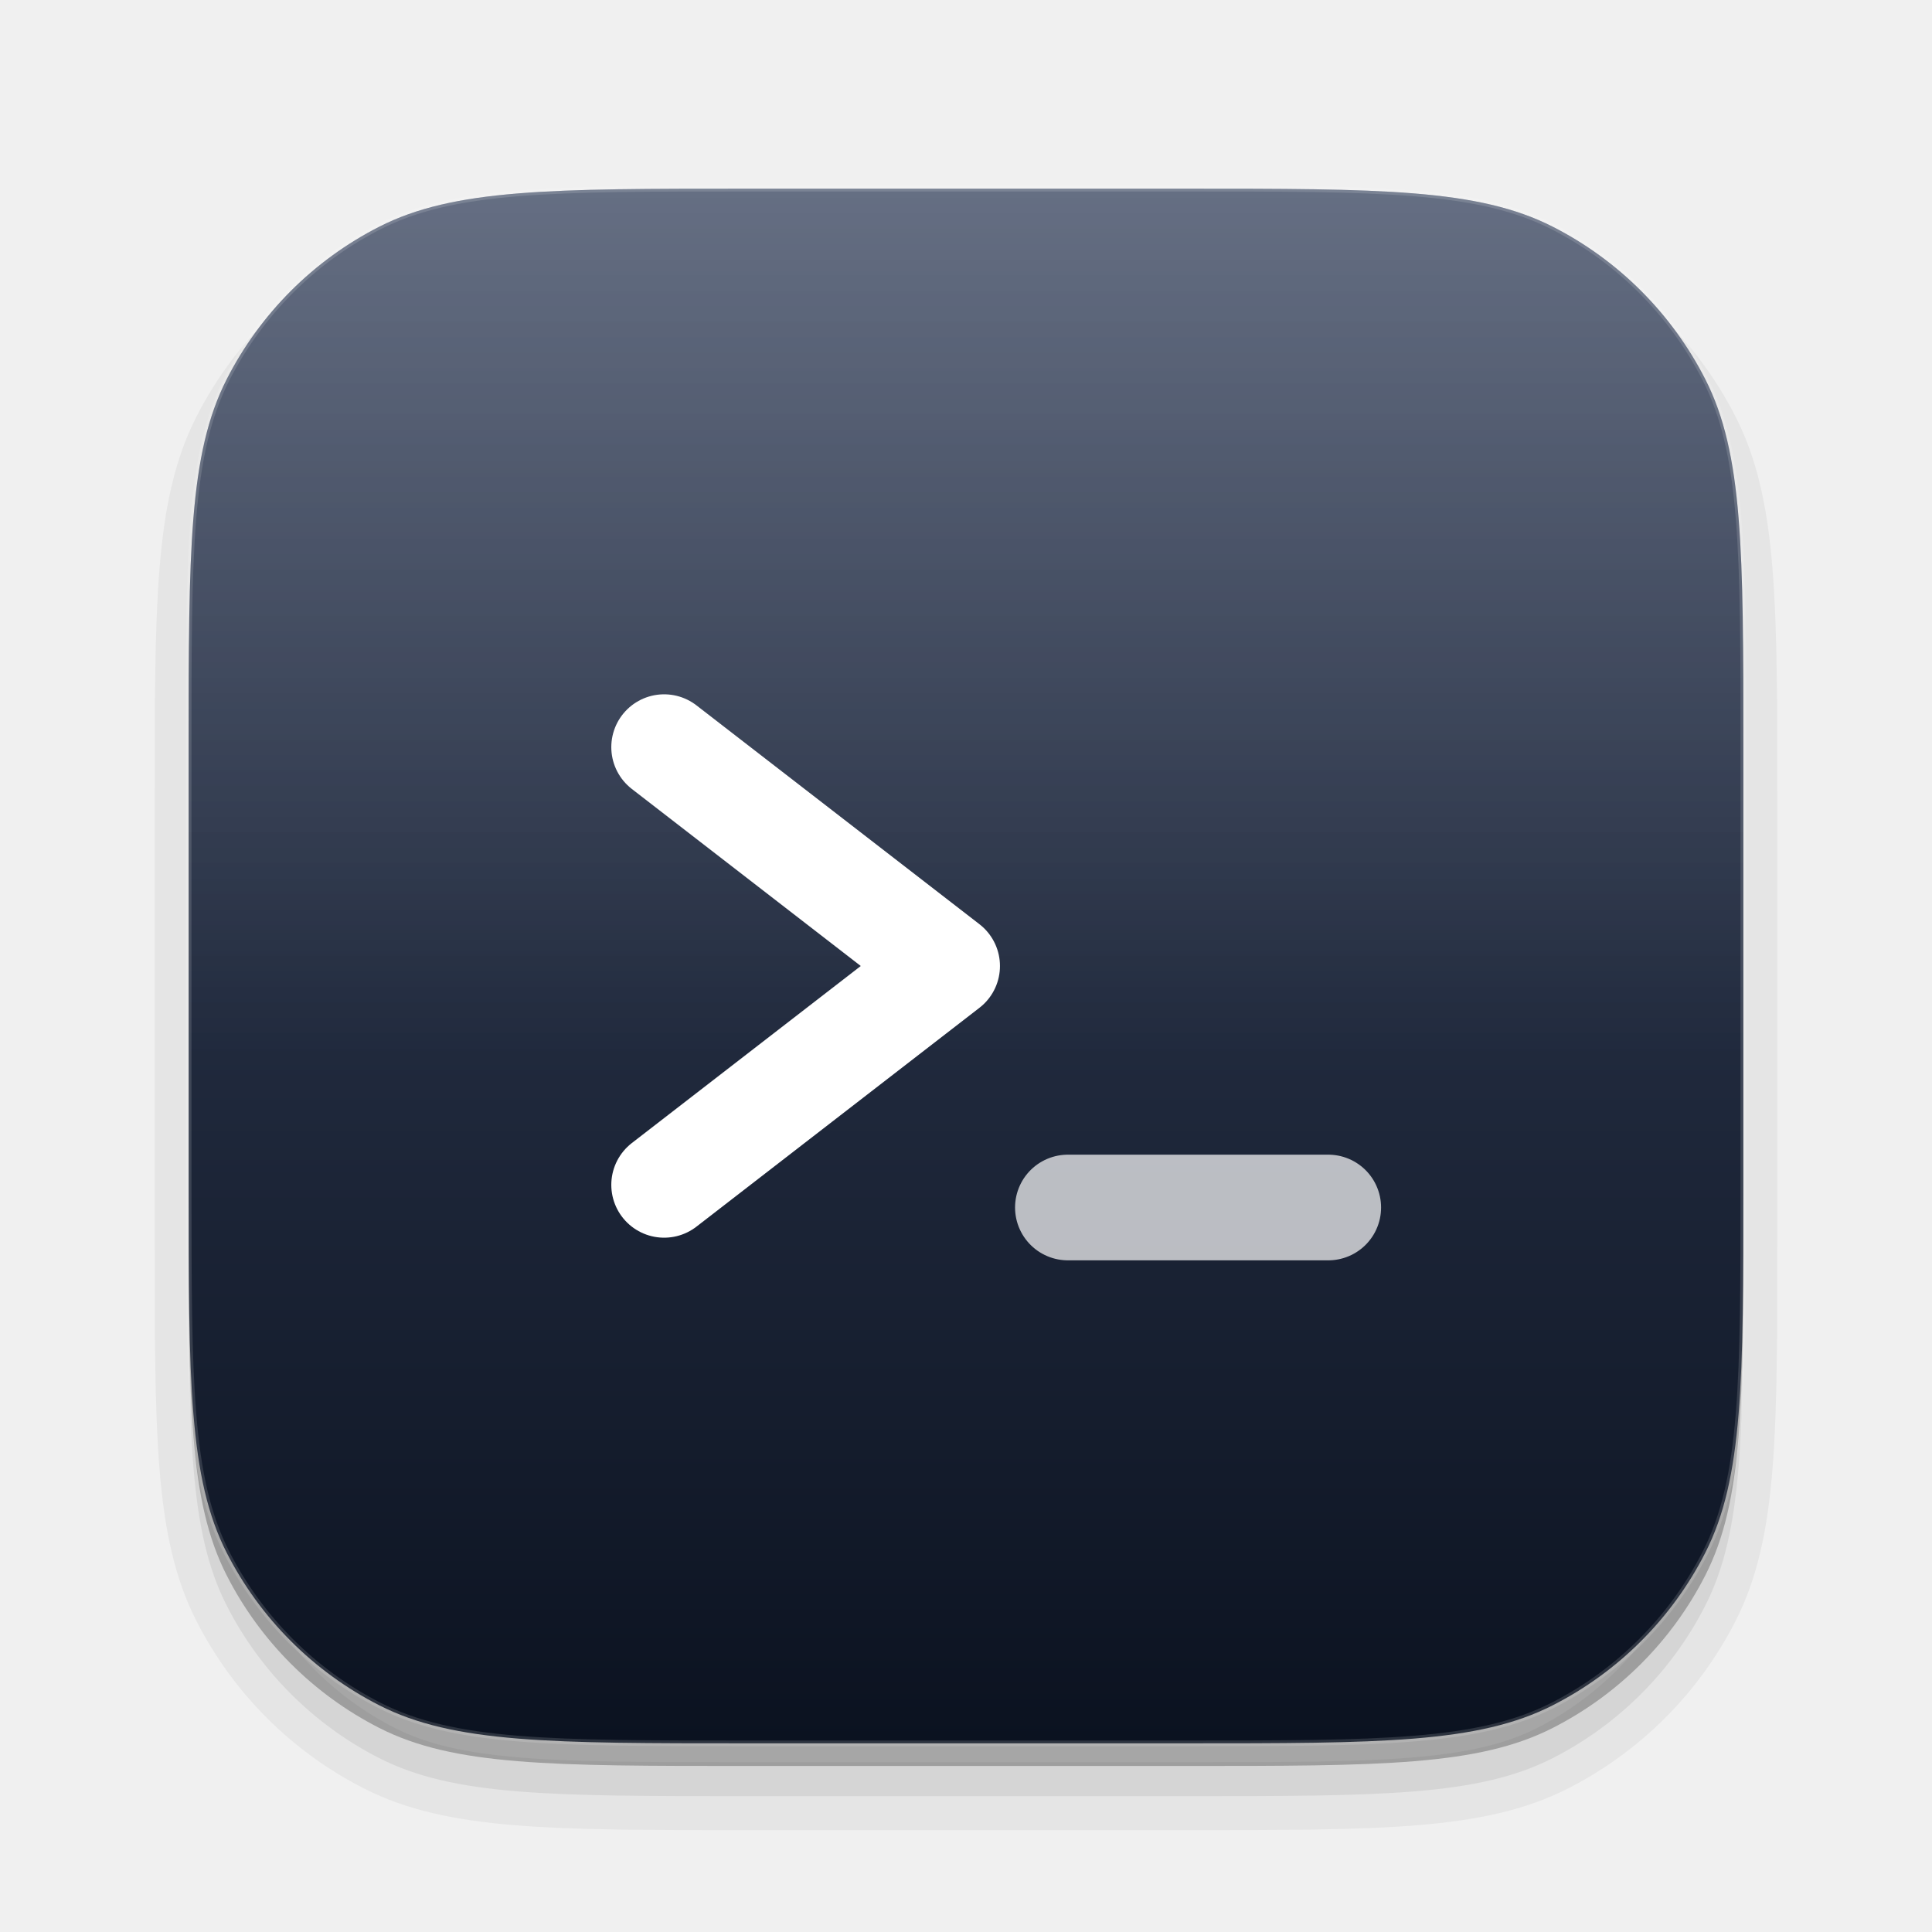
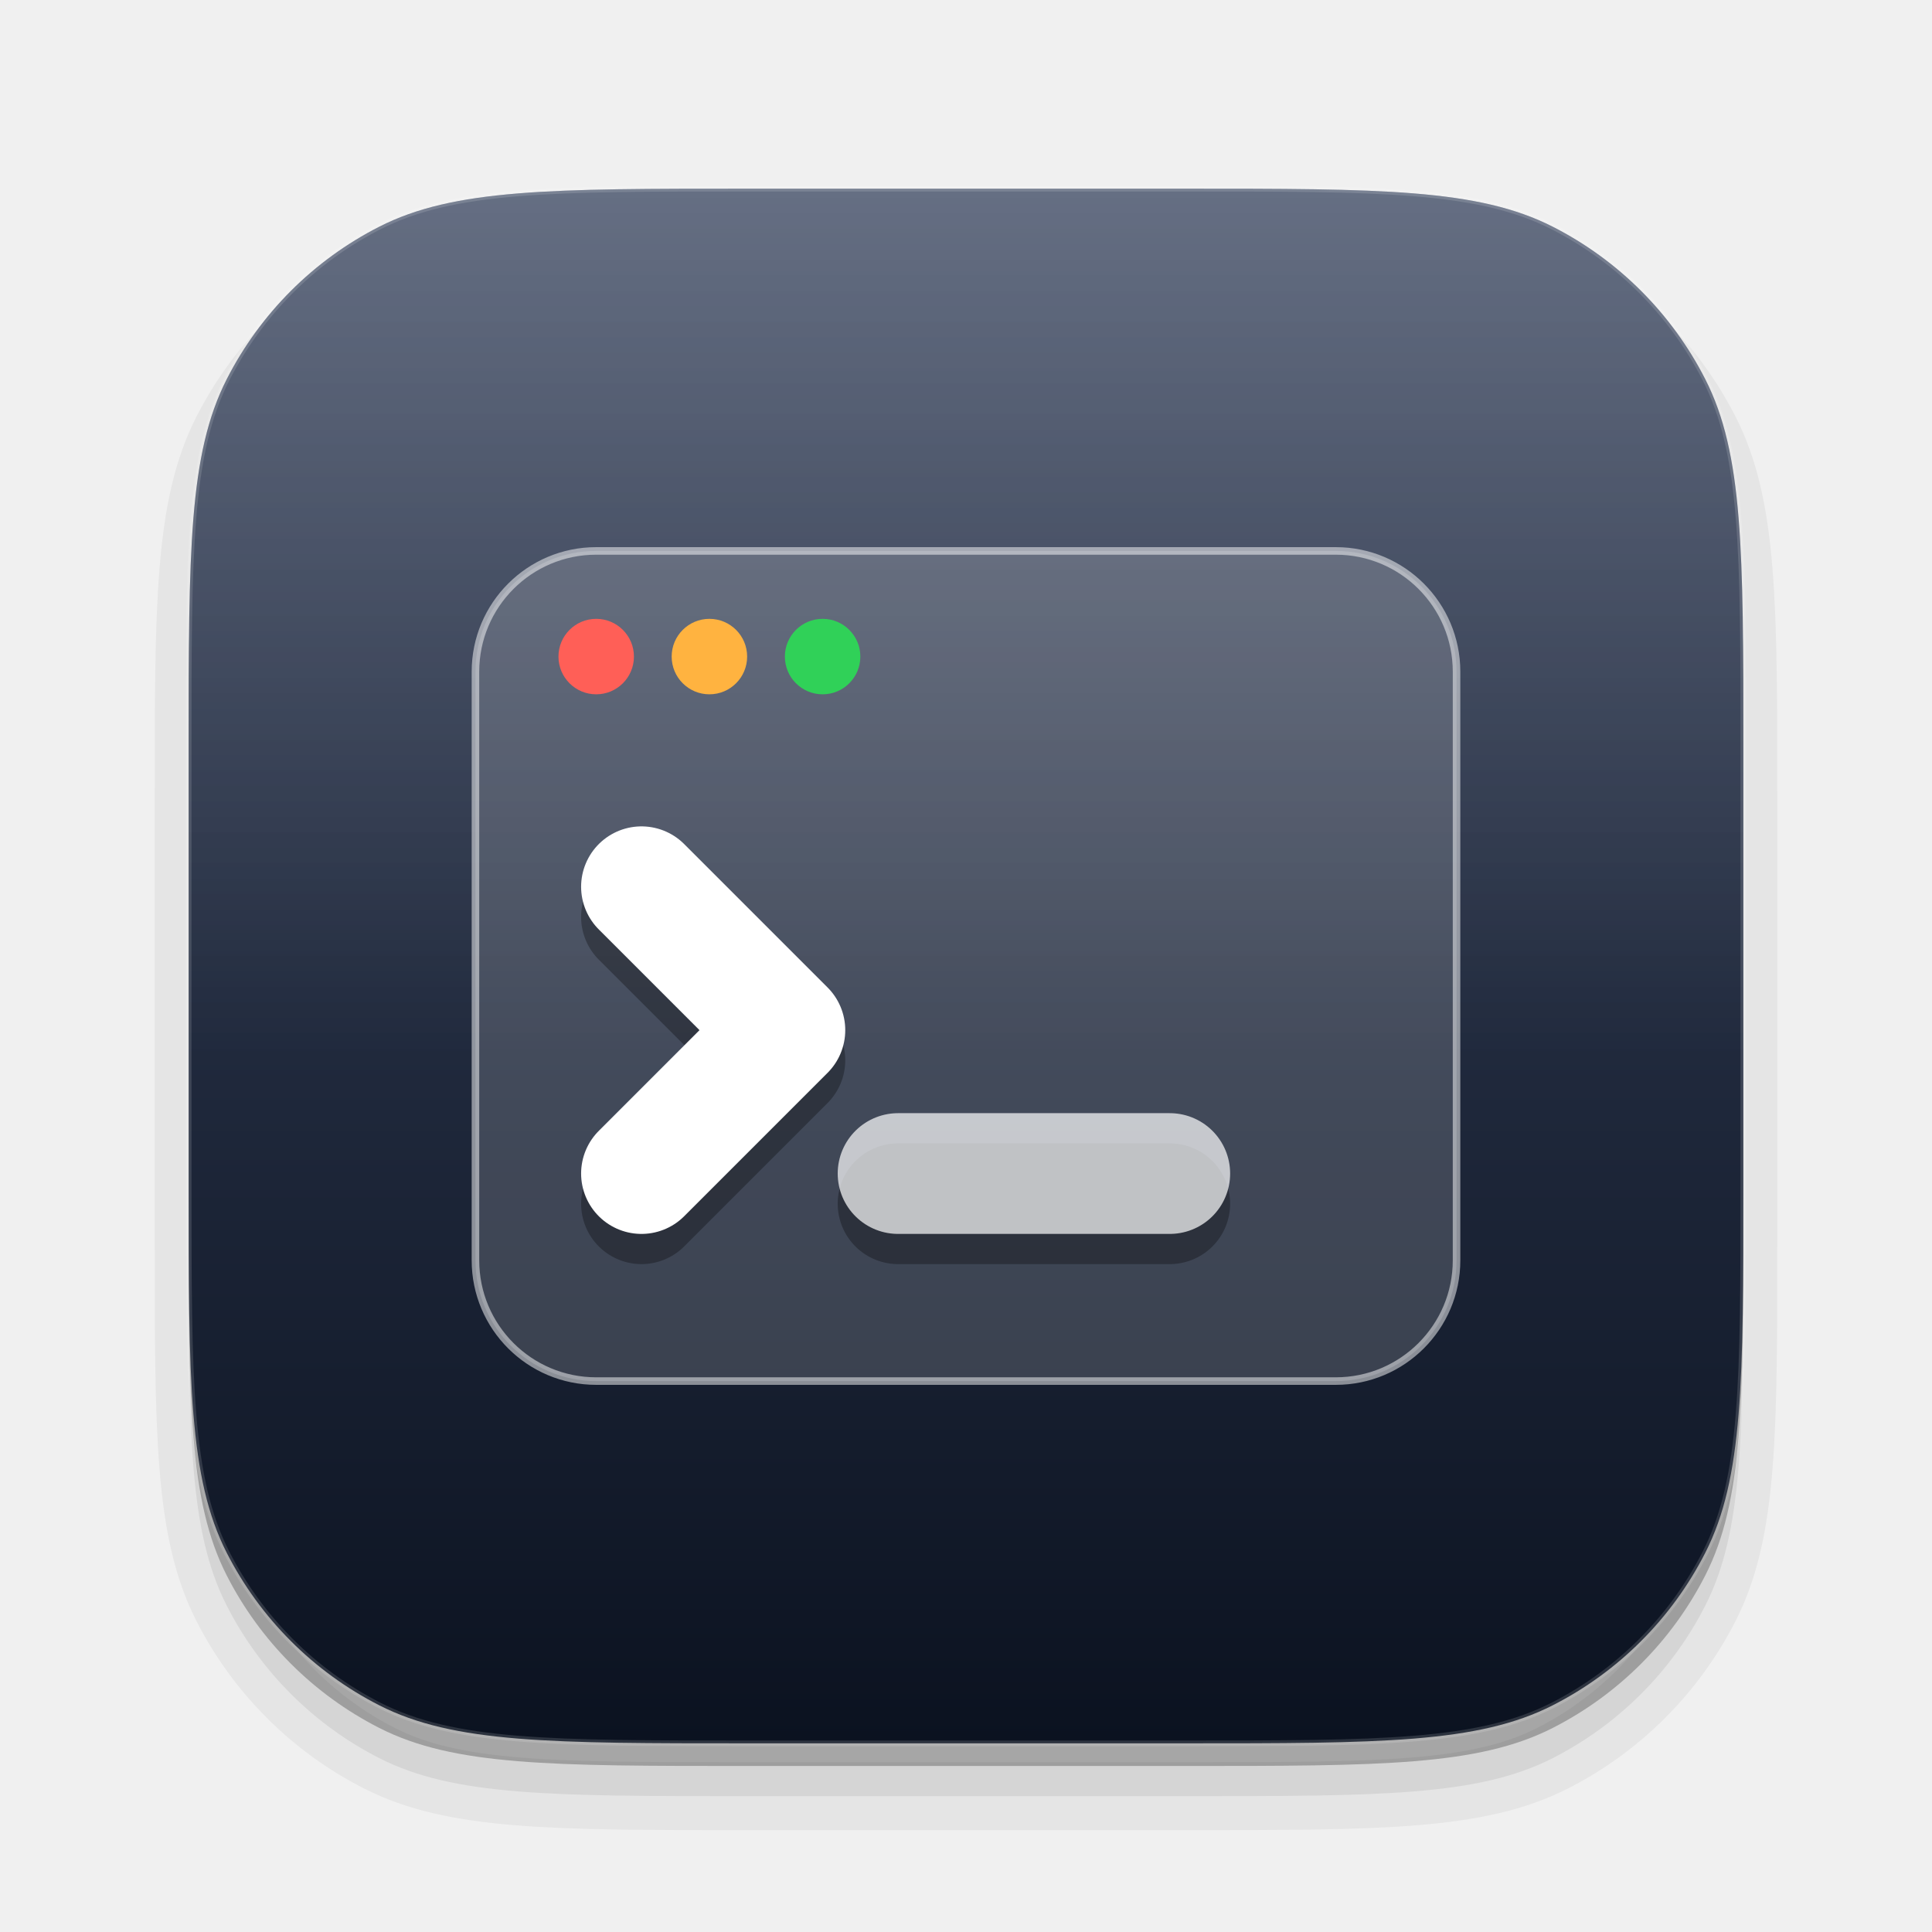
<svg xmlns="http://www.w3.org/2000/svg" viewBox="0 0 1024 1024">
  <defs>
    <linearGradient id="bg" x1="512" y1="100" x2="512" y2="924" gradientUnits="userSpaceOnUse">
      <stop offset="0" stop-color="#3A4660" />
      <stop offset="1" stop-color="#0B1220" />
    </linearGradient>
    <linearGradient id="hl" x1="512" y1="100" x2="512" y2="560" gradientUnits="userSpaceOnUse">
      <stop offset="0" stop-color="#FFFFFF" stop-opacity=".22" />
      <stop offset="1" stop-color="#FFFFFF" stop-opacity="0" />
    </linearGradient>
  </defs>
  <path d="M628 128c103.61 0 155.41 0 194.99 20.16a185 185 0 0 1 80.85 80.85c20.16 39.57 20.16 91.38 20.16 194.99L924 656c0 103.61 0 155.41 -20.16 194.99a185 185 0 0 1 -80.85 80.85c-39.57 20.16 -91.38 20.16 -194.99 20.16L396 952c-103.61 0 -155.41 0 -194.99 -20.16a185 185 0 0 1 -80.85 -80.85c-20.16 -39.57 -20.16 -91.38 -20.16 -194.99L100 424c0 -103.61 0 -155.41 20.16 -194.99a185 185 0 0 1 80.85 -80.85c39.57 -20.16 91.38 -20.16 194.99 -20.16z" fill="#000000" fill-opacity=".07" stroke="#000000" stroke-opacity=".05" stroke-width="36" stroke-linejoin="round" />
  <path d="M628 112c103.61 0 155.41 0 194.99 20.16a185 185 0 0 1 80.85 80.85c20.16 39.57 20.16 91.38 20.16 194.99L924 640c0 103.61 0 155.41 -20.16 194.99a185 185 0 0 1 -80.85 80.85c-39.57 20.16 -91.38 20.16 -194.99 20.16L396 936c-103.61 0 -155.41 0 -194.99 -20.16a185 185 0 0 1 -80.85 -80.85c-20.16 -39.57 -20.16 -91.38 -20.16 -194.99L100 408c0 -103.61 0 -155.41 20.16 -194.99a185 185 0 0 1 80.85 -80.85c39.57 -20.16 91.38 -20.16 194.99 -20.16z" fill="#000000" fill-opacity=".26" />
  <path d="M628 100c103.61 0 155.41 0 194.99 20.16a185 185 0 0 1 80.85 80.85c20.16 39.57 20.16 91.38 20.16 194.99L924 628c0 103.61 0 155.41 -20.16 194.99a185 185 0 0 1 -80.85 80.85c-39.57 20.16 -91.38 20.16 -194.99 20.16L396 924c-103.61 0 -155.41 0 -194.99 -20.16a185 185 0 0 1 -80.85 -80.85c-20.16 -39.57 -20.16 -91.38 -20.16 -194.99L100 396c0 -103.61 0 -155.41 20.16 -194.99a185 185 0 0 1 80.85 -80.85c39.57 -20.16 91.38 -20.16 194.99 -20.16z" fill="url(#bg)" />
  <path d="M628 100c103.61 0 155.41 0 194.99 20.16a185 185 0 0 1 80.85 80.85c20.16 39.57 20.16 91.38 20.16 194.99L924 628c0 103.61 0 155.41 -20.16 194.99a185 185 0 0 1 -80.85 80.85c-39.57 20.16 -91.38 20.16 -194.99 20.16L396 924c-103.61 0 -155.41 0 -194.99 -20.16a185 185 0 0 1 -80.85 -80.85c-20.16 -39.57 -20.16 -91.38 -20.16 -194.99L100 396c0 -103.61 0 -155.41 20.16 -194.99a185 185 0 0 1 80.85 -80.85c39.57 -20.16 91.38 -20.16 194.99 -20.16z" fill="url(#hl)" />
  <path d="M628 100c103.61 0 155.41 0 194.99 20.16a185 185 0 0 1 80.85 80.85c20.16 39.57 20.16 91.38 20.16 194.99L924 628c0 103.61 0 155.41 -20.16 194.99a185 185 0 0 1 -80.85 80.85c-39.57 20.16 -91.38 20.16 -194.99 20.16L396 924c-103.61 0 -155.41 0 -194.99 -20.16a185 185 0 0 1 -80.85 -80.85c-20.16 -39.57 -20.16 -91.38 -20.16 -194.99L100 396c0 -103.61 0 -155.41 20.16 -194.99a185 185 0 0 1 80.85 -80.85c39.57 -20.16 91.38 -20.16 194.99 -20.16z" fill="none" stroke="#FFFFFF" stroke-opacity=".14" stroke-width="3" />
-   <path d="M352 396l150 116-150 116" fill="none" stroke="#FFFFFF" stroke-width="56" stroke-linecap="round" stroke-linejoin="round" />
-   <path d="M566 640h138" fill="none" stroke="#FFFFFF" stroke-opacity=".7" stroke-width="56" stroke-linecap="round" />
+   <rect x="252" y="292" width="520" height="440" rx="64" fill="#FFFFFF" fill-opacity=".16" stroke="#FFFFFF" stroke-opacity=".5" stroke-width="4" />
+   <circle cx="316" cy="348" r="20" fill="#FF5F57" />
+   <circle cx="376" cy="348" r="20" fill="#FFB340" />
+   <circle cx="436" cy="348" r="20" fill="#30D158" />
+   <path d="M340 486L416 562L340 638" fill="none" stroke="#000000" stroke-opacity=".3" stroke-width="64" stroke-linecap="round" stroke-linejoin="round" />
+   <path d="M476 638H620" fill="none" stroke="#000000" stroke-opacity=".3" stroke-width="64" stroke-linecap="round" stroke-linejoin="round" />
+   <path d="M340 470L416 546L340 622" fill="none" stroke="#FFFFFF" stroke-width="64" stroke-linecap="round" stroke-linejoin="round" />
+   <path d="M476 622H620" fill="none" stroke="#FFFFFF" stroke-opacity=".7" stroke-width="64" stroke-linecap="round" stroke-linejoin="round" />
</svg>
